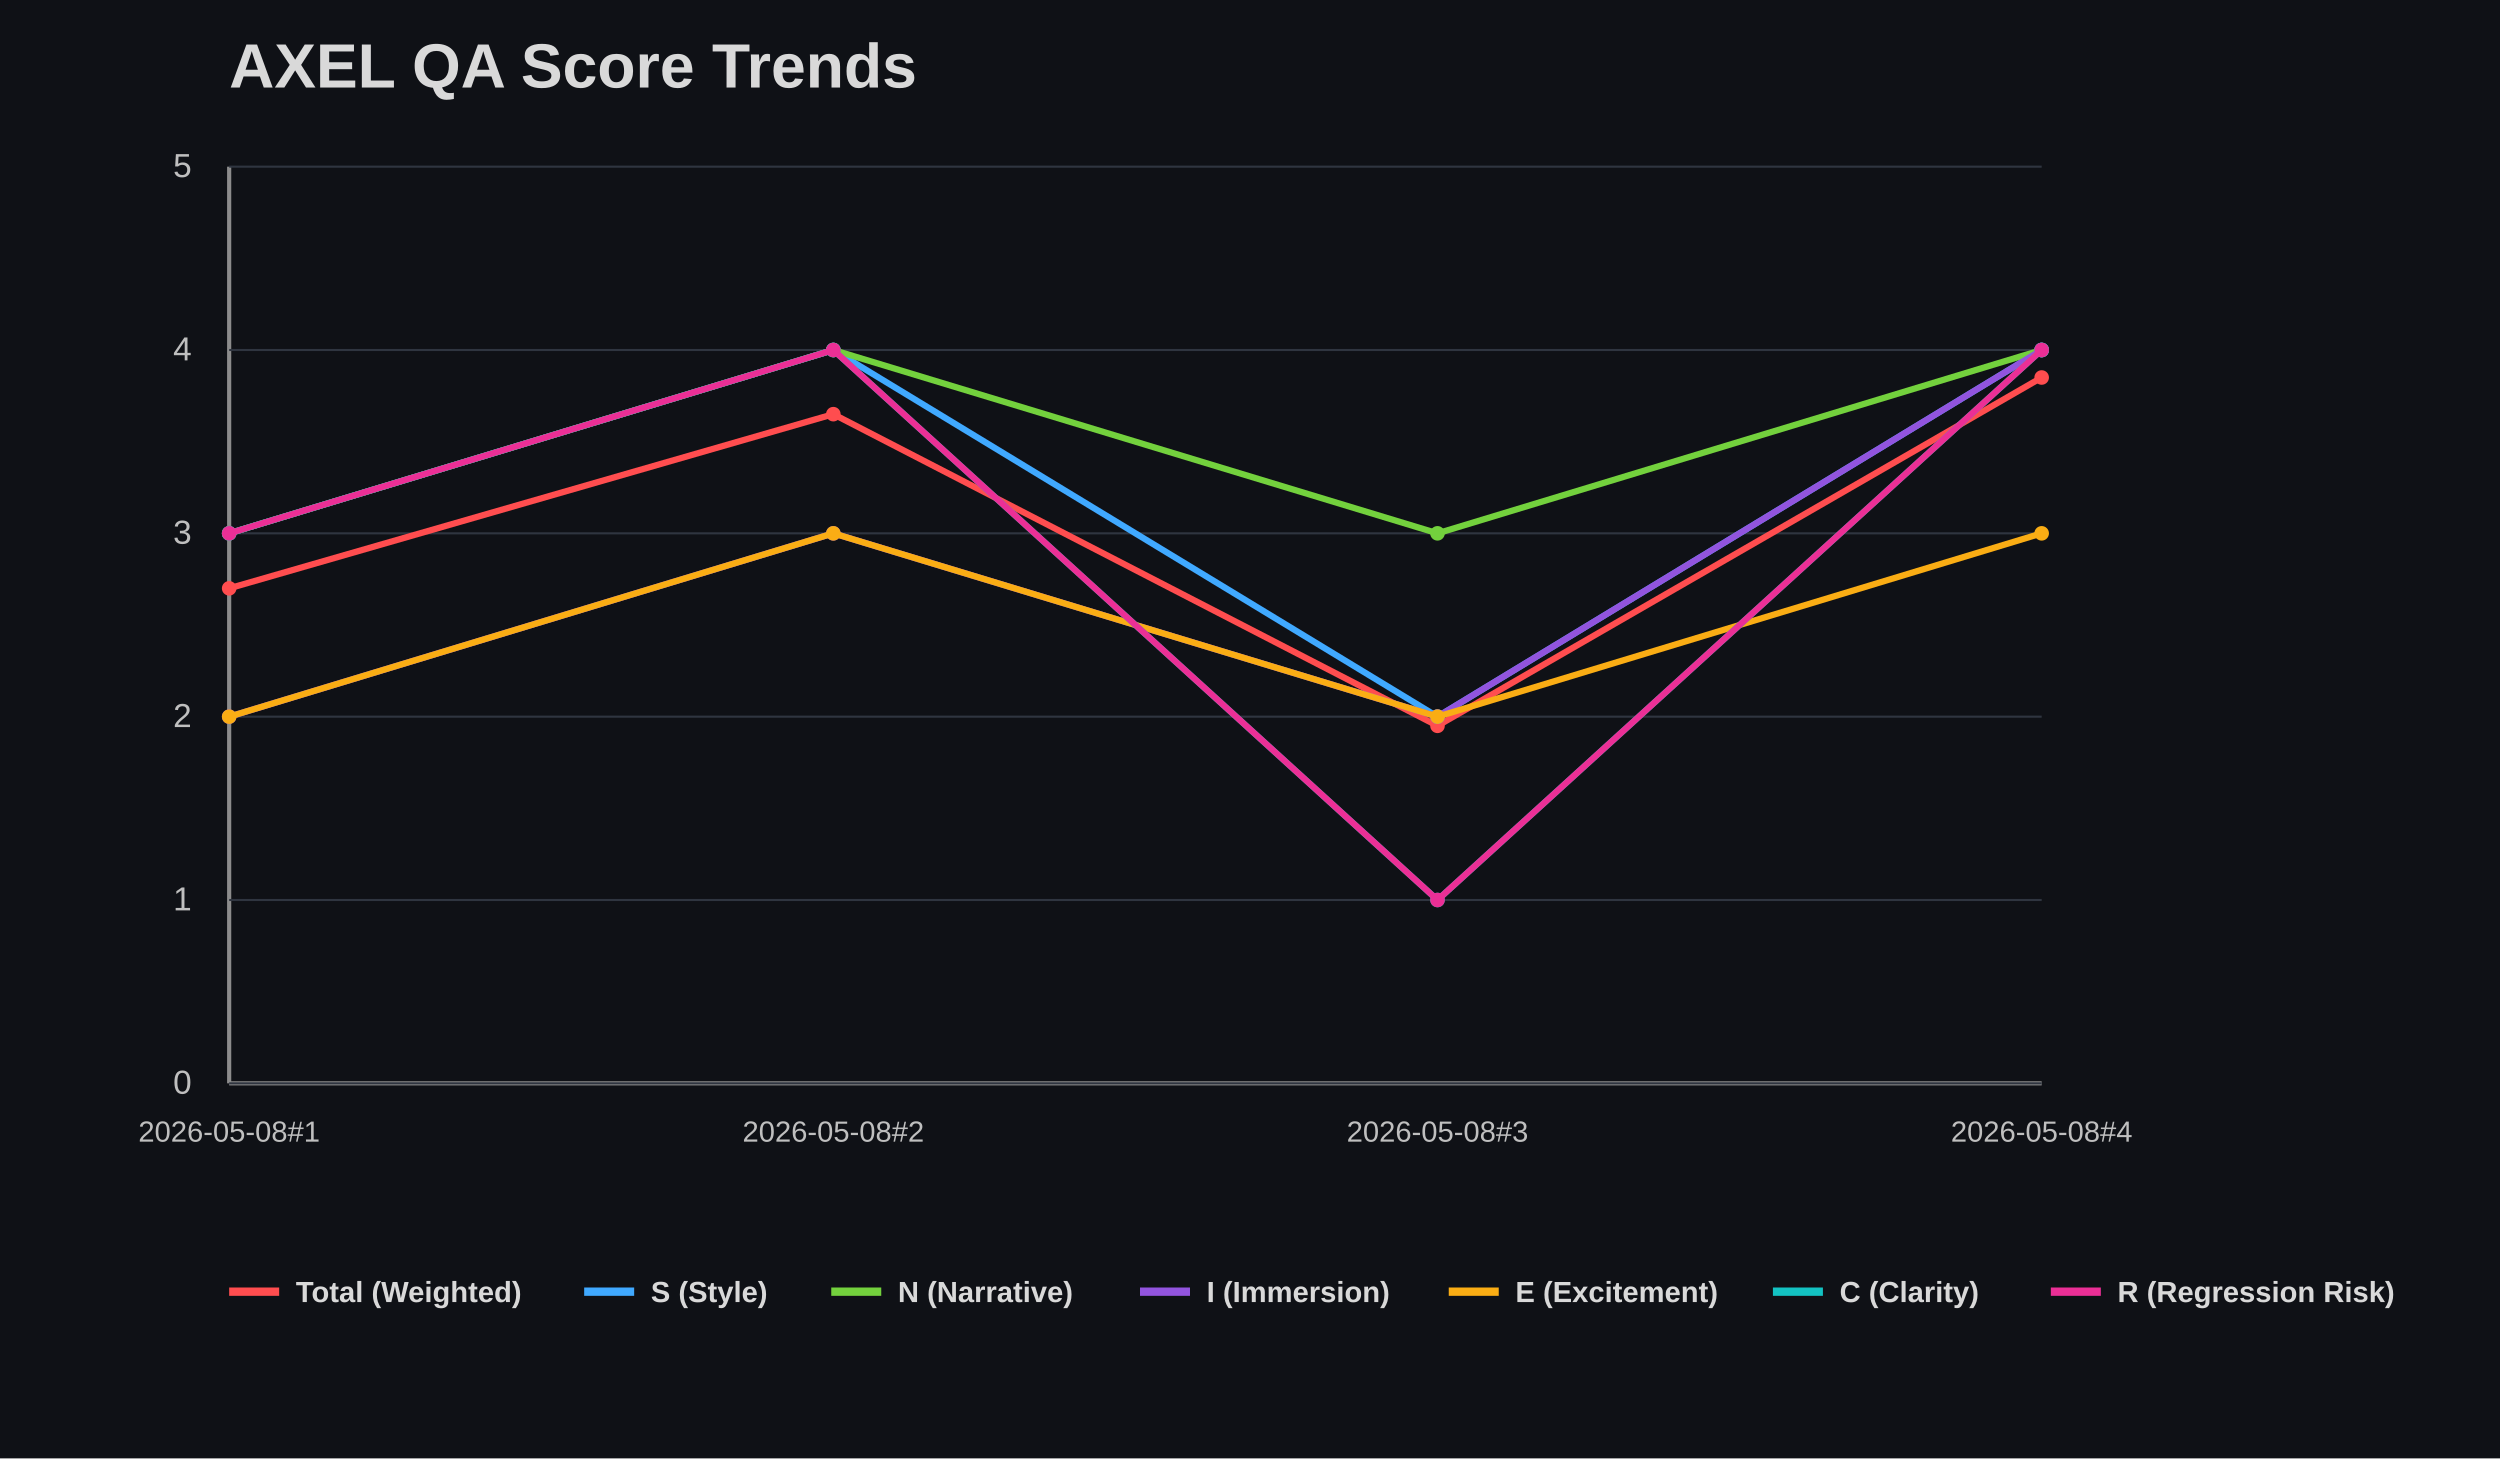
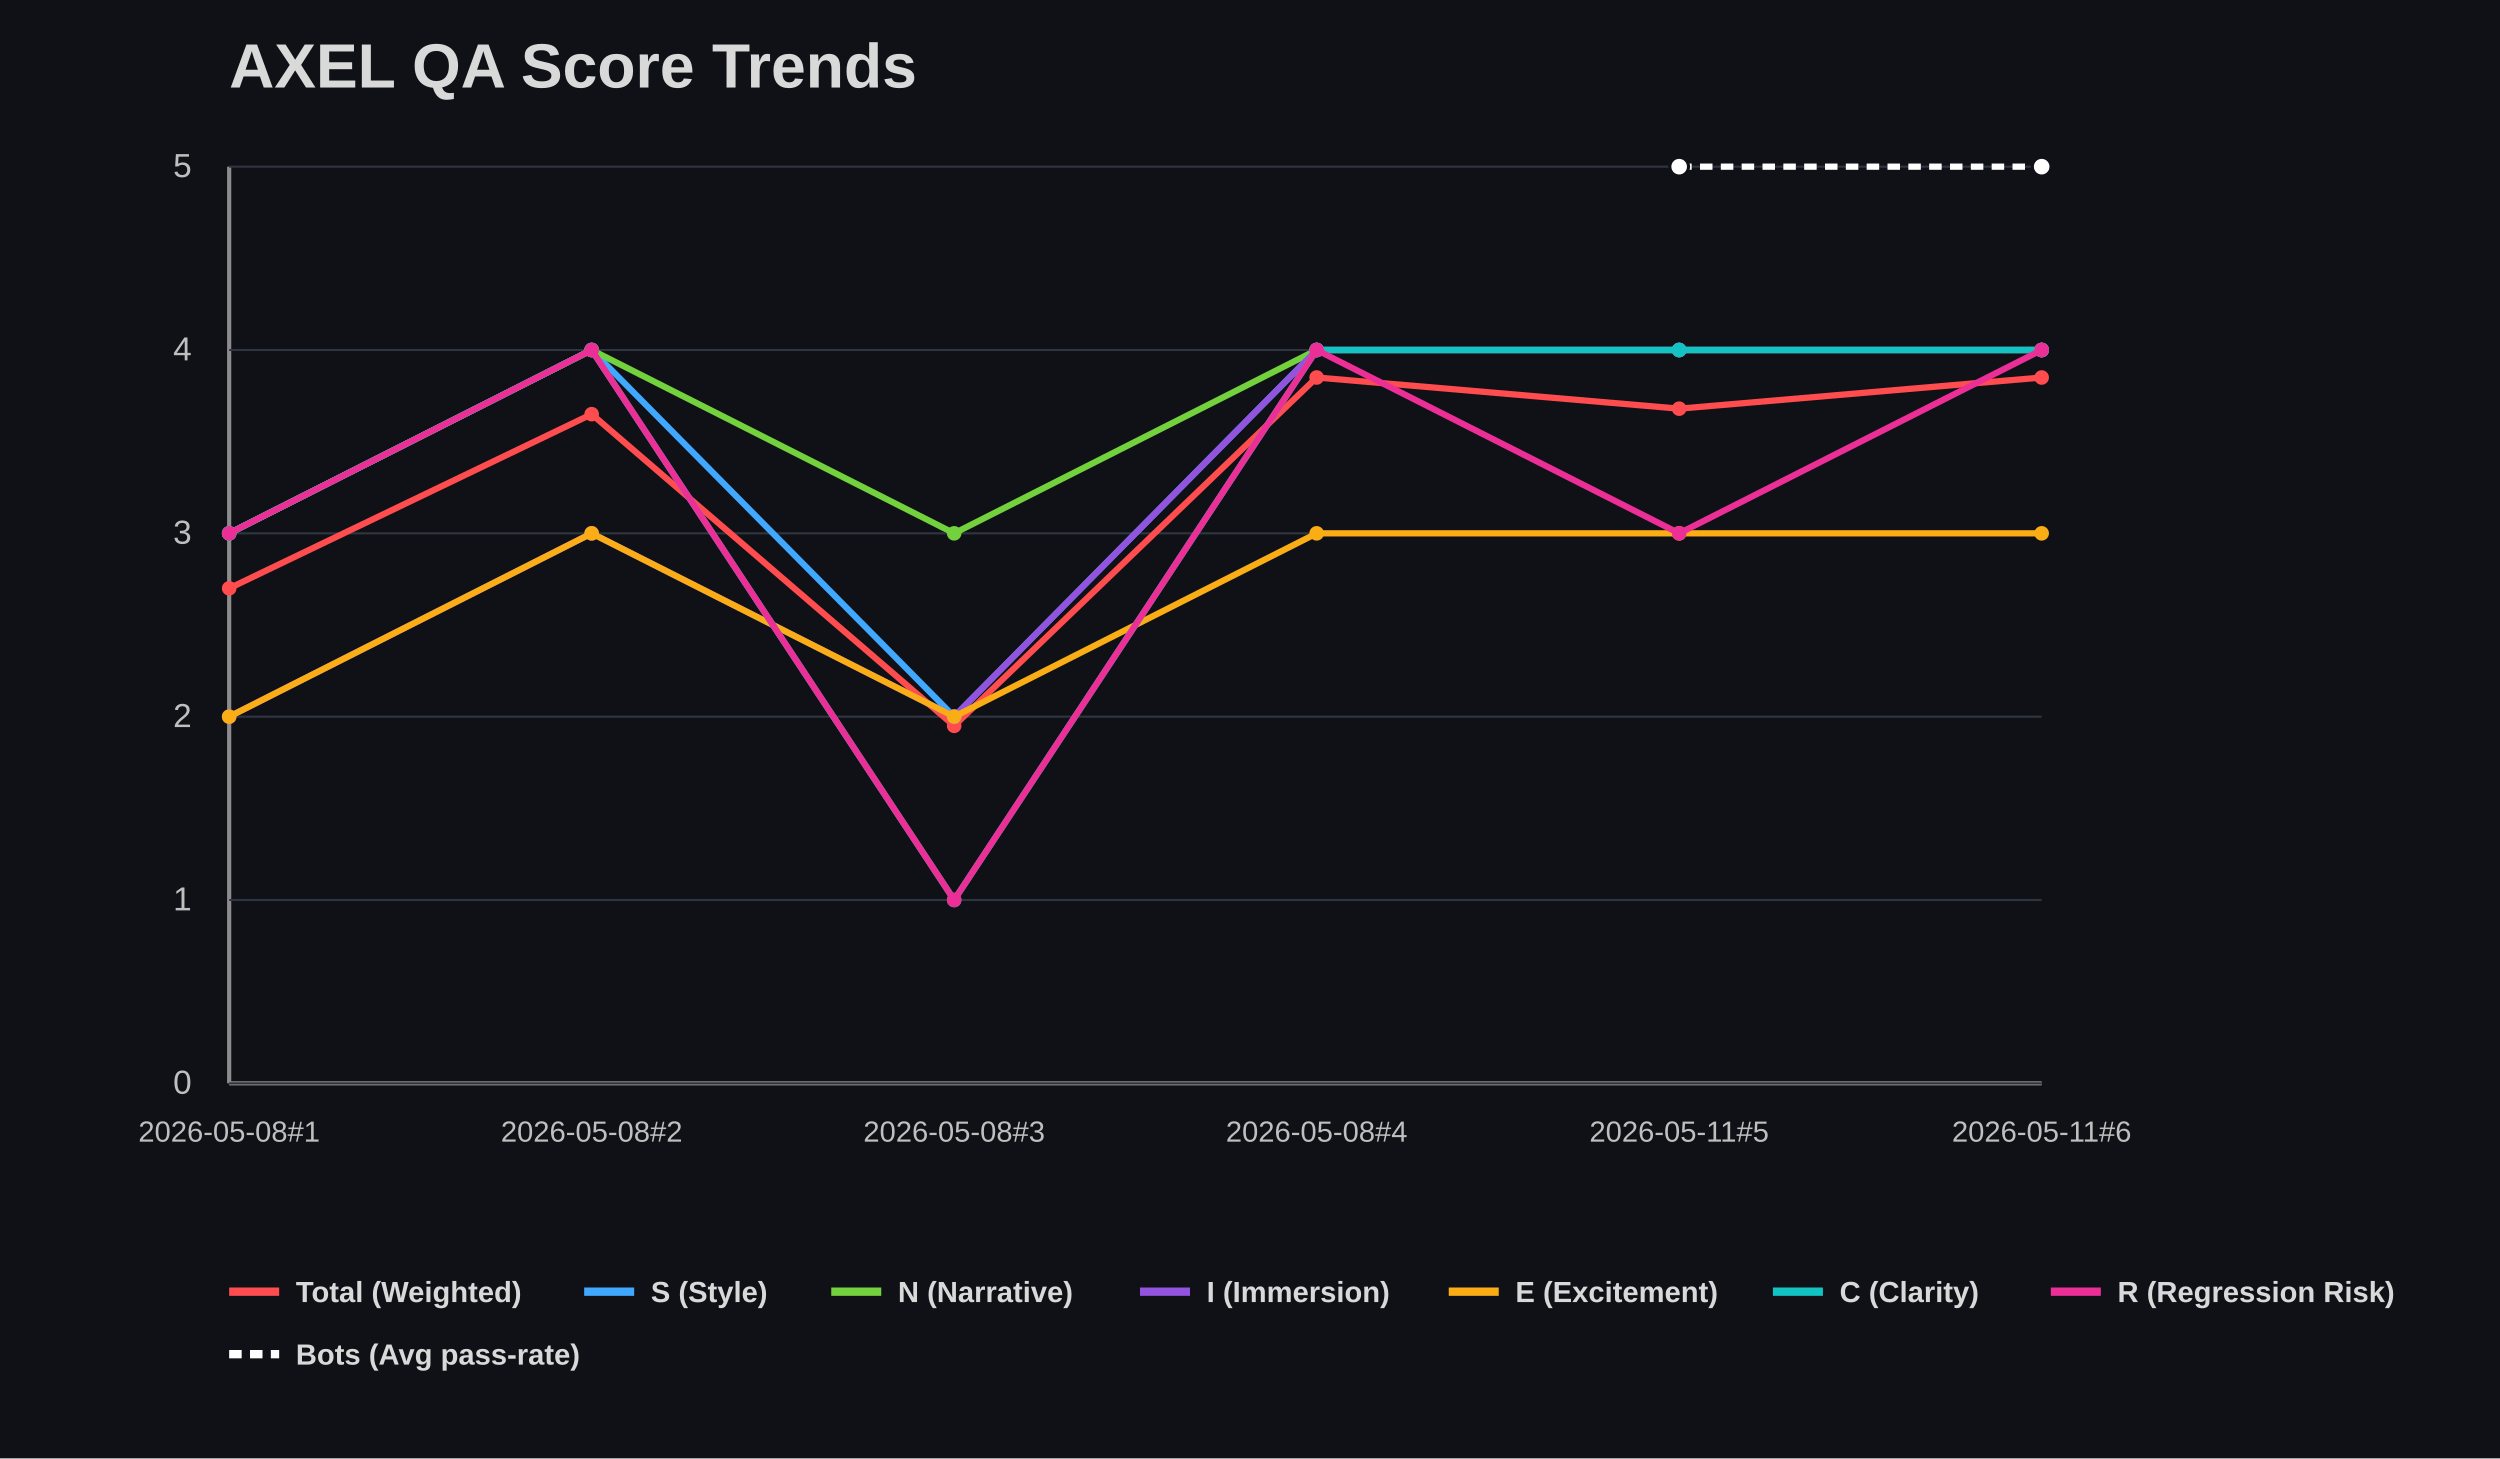
<svg xmlns="http://www.w3.org/2000/svg" width="1200" height="700" viewBox="0 0 1200 700">
  <rect x="0" y="0" width="100%" height="100%" fill="#0f1116" />
  <text x="110" y="42" fill="#d9d9d9" font-family="Segoe UI, Arial, sans-serif" font-size="30" font-weight="600">AXEL QA Score Trends</text>
  <line x1="110" y1="80" x2="110" y2="520" stroke="#8c8c8c" stroke-width="2" />
  <line x1="110" y1="520" x2="980" y2="520" stroke="#8c8c8c" stroke-width="2" />
  <line x1="110" y1="520.00" x2="980" y2="520.00" stroke="#2f3540" stroke-width="1" />
  <text x="92" y="525.00" text-anchor="end" fill="#bfbfbf" font-family="Segoe UI, Arial, sans-serif" font-size="16">0</text>
  <line x1="110" y1="432.00" x2="980" y2="432.00" stroke="#2f3540" stroke-width="1" />
  <text x="92" y="437.00" text-anchor="end" fill="#bfbfbf" font-family="Segoe UI, Arial, sans-serif" font-size="16">1</text>
  <line x1="110" y1="344.00" x2="980" y2="344.00" stroke="#2f3540" stroke-width="1" />
  <text x="92" y="349.00" text-anchor="end" fill="#bfbfbf" font-family="Segoe UI, Arial, sans-serif" font-size="16">2</text>
  <line x1="110" y1="256.00" x2="980" y2="256.00" stroke="#2f3540" stroke-width="1" />
  <text x="92" y="261.00" text-anchor="end" fill="#bfbfbf" font-family="Segoe UI, Arial, sans-serif" font-size="16">3</text>
  <line x1="110" y1="168.00" x2="980" y2="168.00" stroke="#2f3540" stroke-width="1" />
  <text x="92" y="173.00" text-anchor="end" fill="#bfbfbf" font-family="Segoe UI, Arial, sans-serif" font-size="16">4</text>
  <line x1="110" y1="80.00" x2="980" y2="80.00" stroke="#2f3540" stroke-width="1" />
  <text x="92" y="85.00" text-anchor="end" fill="#bfbfbf" font-family="Segoe UI, Arial, sans-serif" font-size="16">5</text>
  <text x="110.00" y="548" text-anchor="middle" fill="#bfbfbf" font-family="Segoe UI, Arial, sans-serif" font-size="14">2026-05-08#1</text>
-   <text x="400.00" y="548" text-anchor="middle" fill="#bfbfbf" font-family="Segoe UI, Arial, sans-serif" font-size="14">2026-05-08#2</text>
-   <text x="690.00" y="548" text-anchor="middle" fill="#bfbfbf" font-family="Segoe UI, Arial, sans-serif" font-size="14">2026-05-08#3</text>
-   <text x="980.00" y="548" text-anchor="middle" fill="#bfbfbf" font-family="Segoe UI, Arial, sans-serif" font-size="14">2026-05-08#4</text>
-   <polyline points="110.00,282.40 400.00,198.80 690.00,348.40 980.00,181.20" fill="none" stroke="#ff4d4f" stroke-width="3" />
+   <text x="284.00" y="548" text-anchor="middle" fill="#bfbfbf" font-family="Segoe UI, Arial, sans-serif" font-size="14">2026-05-08#2</text>
+   <text x="458.00" y="548" text-anchor="middle" fill="#bfbfbf" font-family="Segoe UI, Arial, sans-serif" font-size="14">2026-05-08#3</text>
+   <text x="632.00" y="548" text-anchor="middle" fill="#bfbfbf" font-family="Segoe UI, Arial, sans-serif" font-size="14">2026-05-08#4</text>
+   <text x="806.00" y="548" text-anchor="middle" fill="#bfbfbf" font-family="Segoe UI, Arial, sans-serif" font-size="14">2026-05-11#5</text>
+   <text x="980.00" y="548" text-anchor="middle" fill="#bfbfbf" font-family="Segoe UI, Arial, sans-serif" font-size="14">2026-05-11#6</text>
+   <polyline points="110.00,282.40 284.00,198.80 458.00,348.40 632.00,181.20 806.00,196.16 980.00,181.20" fill="none" stroke="#ff4d4f" stroke-width="3" />
  <circle cx="110.00" cy="282.40" r="3.5" fill="#ff4d4f" />
-   <circle cx="400.00" cy="198.80" r="3.5" fill="#ff4d4f" />
-   <circle cx="690.00" cy="348.40" r="3.5" fill="#ff4d4f" />
+   <circle cx="284.00" cy="198.80" r="3.5" fill="#ff4d4f" />
+   <circle cx="458.00" cy="348.40" r="3.5" fill="#ff4d4f" />
+   <circle cx="632.00" cy="181.20" r="3.5" fill="#ff4d4f" />
+   <circle cx="806.00" cy="196.16" r="3.5" fill="#ff4d4f" />
  <circle cx="980.00" cy="181.20" r="3.5" fill="#ff4d4f" />
-   <polyline points="110.00,256.00 400.00,168.00 690.00,344.00 980.00,168.00" fill="none" stroke="#40a9ff" stroke-width="3" />
+   <polyline points="110.00,256.00 284.00,168.00 458.00,344.00 632.00,168.00 806.00,168.00 980.00,168.00" fill="none" stroke="#40a9ff" stroke-width="3" />
  <circle cx="110.00" cy="256.00" r="3.5" fill="#40a9ff" />
-   <circle cx="400.00" cy="168.00" r="3.5" fill="#40a9ff" />
-   <circle cx="690.00" cy="344.00" r="3.5" fill="#40a9ff" />
+   <circle cx="284.00" cy="168.00" r="3.5" fill="#40a9ff" />
+   <circle cx="458.00" cy="344.00" r="3.5" fill="#40a9ff" />
+   <circle cx="632.00" cy="168.00" r="3.5" fill="#40a9ff" />
+   <circle cx="806.00" cy="168.00" r="3.5" fill="#40a9ff" />
  <circle cx="980.00" cy="168.00" r="3.5" fill="#40a9ff" />
-   <polyline points="110.00,256.00 400.00,168.00 690.00,256.00 980.00,168.00" fill="none" stroke="#73d13d" stroke-width="3" />
+   <polyline points="110.00,256.00 284.00,168.00 458.00,256.00 632.00,168.00 806.00,168.00 980.00,168.00" fill="none" stroke="#73d13d" stroke-width="3" />
  <circle cx="110.00" cy="256.00" r="3.5" fill="#73d13d" />
-   <circle cx="400.00" cy="168.00" r="3.5" fill="#73d13d" />
-   <circle cx="690.00" cy="256.00" r="3.5" fill="#73d13d" />
+   <circle cx="284.00" cy="168.00" r="3.5" fill="#73d13d" />
+   <circle cx="458.00" cy="256.00" r="3.5" fill="#73d13d" />
+   <circle cx="632.00" cy="168.00" r="3.5" fill="#73d13d" />
+   <circle cx="806.00" cy="168.00" r="3.5" fill="#73d13d" />
  <circle cx="980.00" cy="168.00" r="3.5" fill="#73d13d" />
-   <polyline points="110.00,344.00 400.00,256.00 690.00,344.00 980.00,168.00" fill="none" stroke="#9254de" stroke-width="3" />
+   <polyline points="110.00,344.00 284.00,256.00 458.00,344.00 632.00,168.00 806.00,168.00 980.00,168.00" fill="none" stroke="#9254de" stroke-width="3" />
  <circle cx="110.00" cy="344.00" r="3.5" fill="#9254de" />
-   <circle cx="400.00" cy="256.00" r="3.5" fill="#9254de" />
-   <circle cx="690.00" cy="344.00" r="3.5" fill="#9254de" />
+   <circle cx="284.00" cy="256.00" r="3.5" fill="#9254de" />
+   <circle cx="458.00" cy="344.00" r="3.5" fill="#9254de" />
+   <circle cx="632.00" cy="168.00" r="3.5" fill="#9254de" />
+   <circle cx="806.00" cy="168.00" r="3.5" fill="#9254de" />
  <circle cx="980.00" cy="168.00" r="3.5" fill="#9254de" />
-   <polyline points="110.00,344.00 400.00,256.00 690.00,344.00 980.00,256.00" fill="none" stroke="#faad14" stroke-width="3" />
+   <polyline points="110.00,344.00 284.00,256.00 458.00,344.00 632.00,256.00 806.00,256.00 980.00,256.00" fill="none" stroke="#faad14" stroke-width="3" />
  <circle cx="110.00" cy="344.00" r="3.5" fill="#faad14" />
-   <circle cx="400.00" cy="256.00" r="3.5" fill="#faad14" />
-   <circle cx="690.00" cy="344.00" r="3.5" fill="#faad14" />
+   <circle cx="284.00" cy="256.00" r="3.5" fill="#faad14" />
+   <circle cx="458.00" cy="344.00" r="3.5" fill="#faad14" />
+   <circle cx="632.00" cy="256.00" r="3.5" fill="#faad14" />
+   <circle cx="806.00" cy="256.00" r="3.5" fill="#faad14" />
  <circle cx="980.00" cy="256.00" r="3.5" fill="#faad14" />
-   <polyline points="110.00,256.00 400.00,168.00 690.00,432.00 980.00,168.00" fill="none" stroke="#13c2c2" stroke-width="3" />
+   <polyline points="110.00,256.00 284.00,168.00 458.00,432.00 632.00,168.00 806.00,168.00 980.00,168.00" fill="none" stroke="#13c2c2" stroke-width="3" />
  <circle cx="110.00" cy="256.00" r="3.5" fill="#13c2c2" />
-   <circle cx="400.00" cy="168.00" r="3.5" fill="#13c2c2" />
-   <circle cx="690.00" cy="432.00" r="3.5" fill="#13c2c2" />
+   <circle cx="284.00" cy="168.00" r="3.5" fill="#13c2c2" />
+   <circle cx="458.00" cy="432.00" r="3.5" fill="#13c2c2" />
+   <circle cx="632.00" cy="168.00" r="3.5" fill="#13c2c2" />
+   <circle cx="806.00" cy="168.00" r="3.5" fill="#13c2c2" />
  <circle cx="980.00" cy="168.00" r="3.5" fill="#13c2c2" />
-   <polyline points="110.00,256.00 400.00,168.00 690.00,432.00 980.00,168.00" fill="none" stroke="#eb2f96" stroke-width="3" />
+   <polyline points="110.00,256.00 284.00,168.00 458.00,432.00 632.00,168.00 806.00,256.00 980.00,168.00" fill="none" stroke="#eb2f96" stroke-width="3" />
  <circle cx="110.00" cy="256.00" r="3.5" fill="#eb2f96" />
-   <circle cx="400.00" cy="168.00" r="3.5" fill="#eb2f96" />
-   <circle cx="690.00" cy="432.00" r="3.5" fill="#eb2f96" />
+   <circle cx="284.00" cy="168.00" r="3.5" fill="#eb2f96" />
+   <circle cx="458.00" cy="432.00" r="3.5" fill="#eb2f96" />
+   <circle cx="632.00" cy="168.00" r="3.5" fill="#eb2f96" />
+   <circle cx="806.00" cy="256.00" r="3.5" fill="#eb2f96" />
  <circle cx="980.00" cy="168.00" r="3.5" fill="#eb2f96" />
+   <polyline points="806.00,80.00 980.00,80.00" fill="none" stroke="#ffffff" stroke-width="3" stroke-dasharray="6,4" />
+   <circle cx="806.00" cy="80.00" r="4.5" fill="#ffffff" stroke="#0f1116" stroke-width="1.5" />
+   <circle cx="980.00" cy="80.00" r="4.5" fill="#ffffff" stroke="#0f1116" stroke-width="1.5" />
  <line x1="110.00" y1="620" x2="134.00" y2="620" stroke="#ff4d4f" stroke-width="4" />
  <text x="142.00" y="625" fill="#d9d9d9" font-family="Segoe UI, Arial, sans-serif" font-size="14" font-weight="600">Total (Weighted)</text>
  <line x1="280.40" y1="620" x2="304.40" y2="620" stroke="#40a9ff" stroke-width="4" />
  <text x="312.40" y="625" fill="#d9d9d9" font-family="Segoe UI, Arial, sans-serif" font-size="14" font-weight="600">S (Style)</text>
  <line x1="399.00" y1="620" x2="423.00" y2="620" stroke="#73d13d" stroke-width="4" />
  <text x="431.00" y="625" fill="#d9d9d9" font-family="Segoe UI, Arial, sans-serif" font-size="14" font-weight="600">N (Narrative)</text>
  <line x1="547.20" y1="620" x2="571.20" y2="620" stroke="#9254de" stroke-width="4" />
  <text x="579.20" y="625" fill="#d9d9d9" font-family="Segoe UI, Arial, sans-serif" font-size="14" font-weight="600">I (Immersion)</text>
  <line x1="695.40" y1="620" x2="719.40" y2="620" stroke="#faad14" stroke-width="4" />
  <text x="727.40" y="625" fill="#d9d9d9" font-family="Segoe UI, Arial, sans-serif" font-size="14" font-weight="600">E (Excitement)</text>
  <line x1="851.00" y1="620" x2="875.00" y2="620" stroke="#13c2c2" stroke-width="4" />
  <text x="883.00" y="625" fill="#d9d9d9" font-family="Segoe UI, Arial, sans-serif" font-size="14" font-weight="600">C (Clarity)</text>
  <line x1="984.40" y1="620" x2="1008.40" y2="620" stroke="#eb2f96" stroke-width="4" />
  <text x="1016.40" y="625" fill="#d9d9d9" font-family="Segoe UI, Arial, sans-serif" font-size="14" font-weight="600">R (Regression Risk)</text>
+   <line x1="110.00" y1="650" x2="134.00" y2="650" stroke="#ffffff" stroke-width="4" stroke-dasharray="6,4" />
+   <text x="142.00" y="655" fill="#d9d9d9" font-family="Segoe UI, Arial, sans-serif" font-size="14" font-weight="600">Bots (Avg pass-rate)</text>
</svg>
